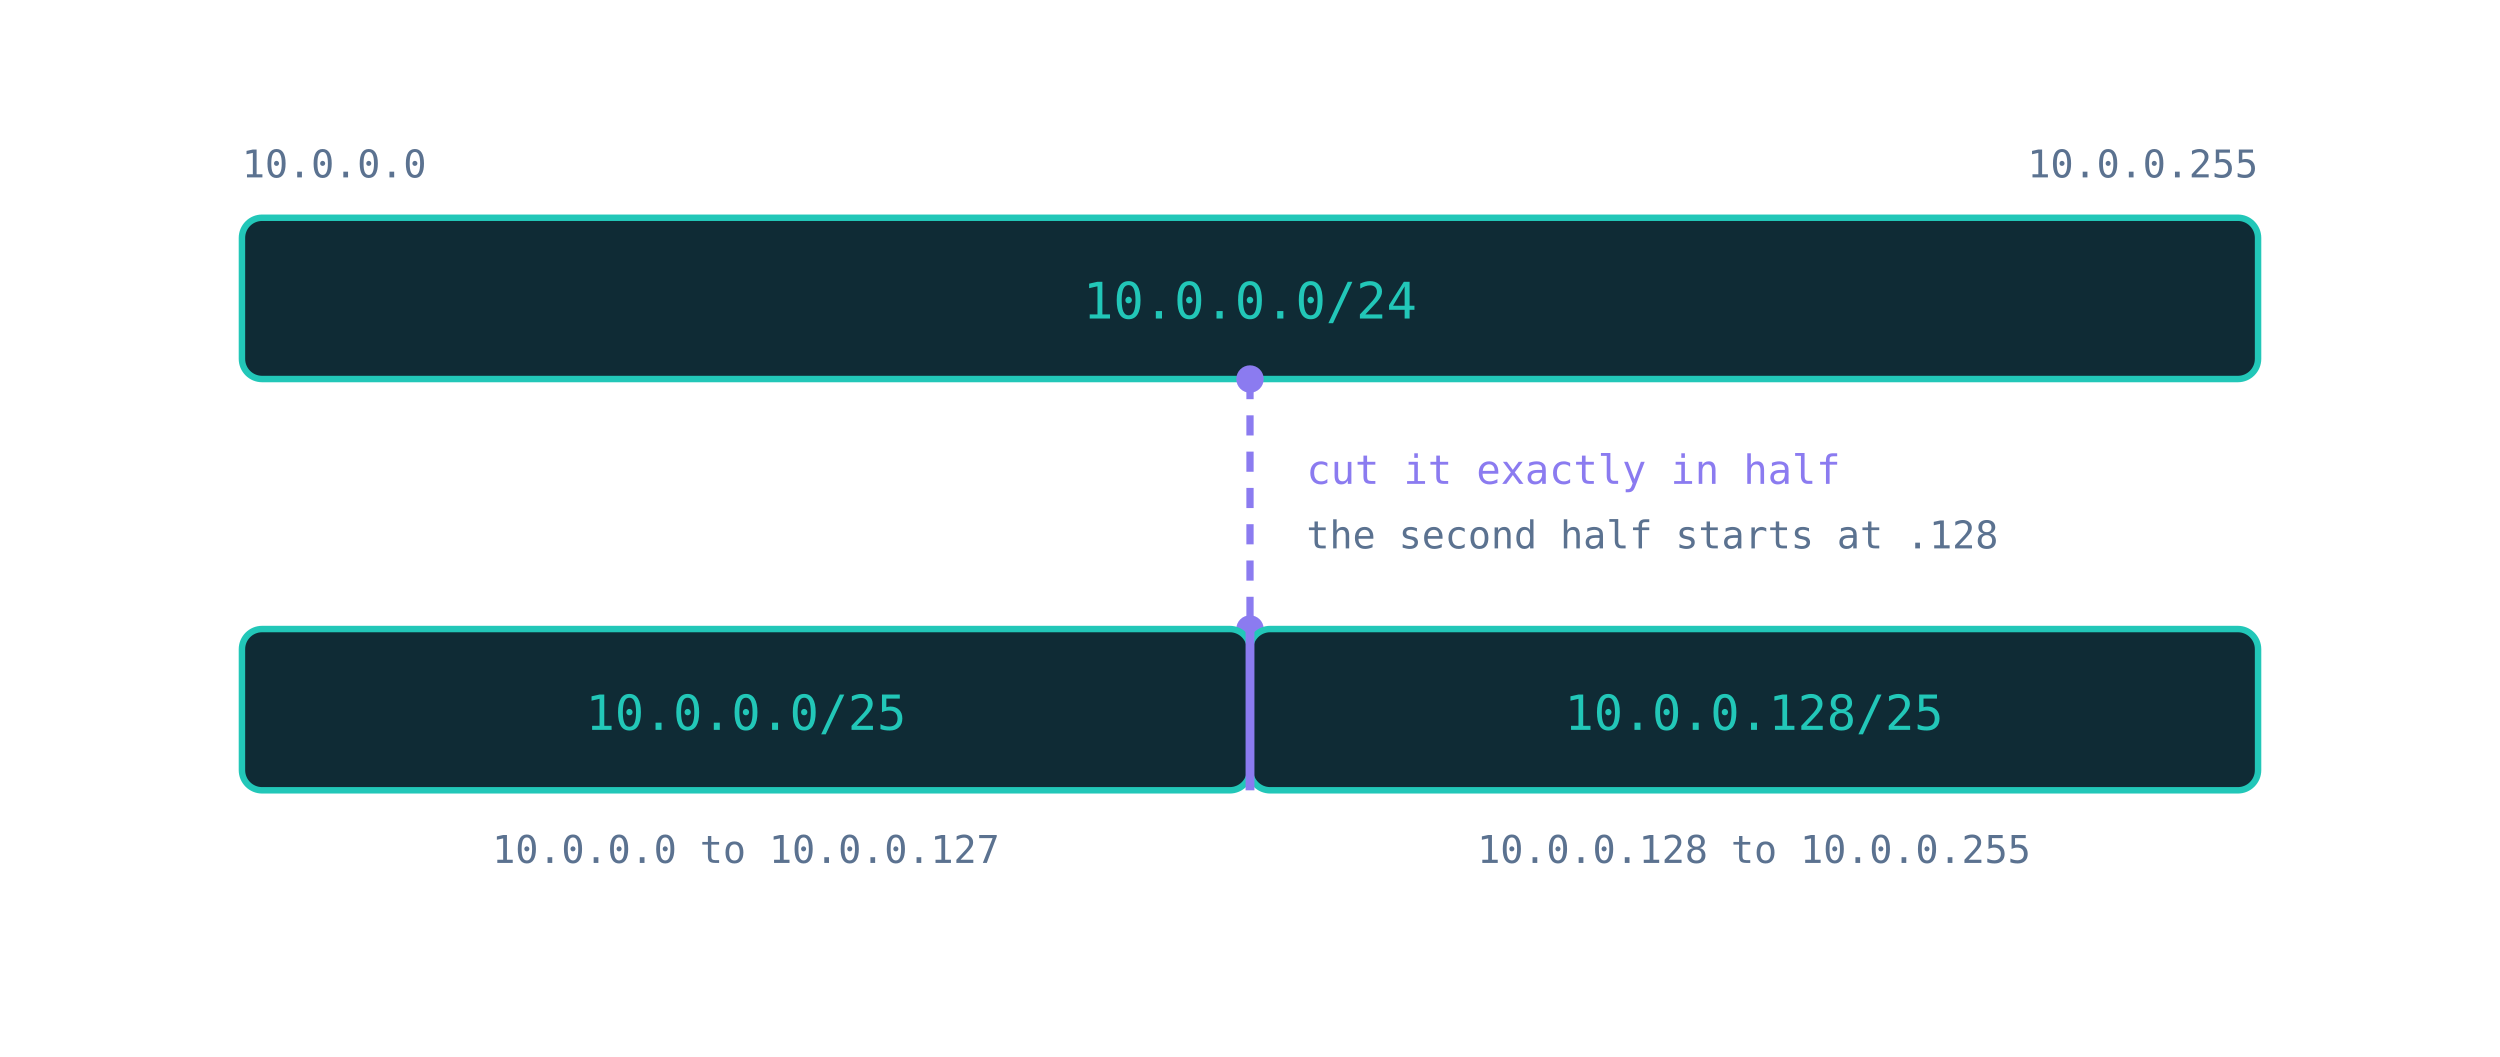
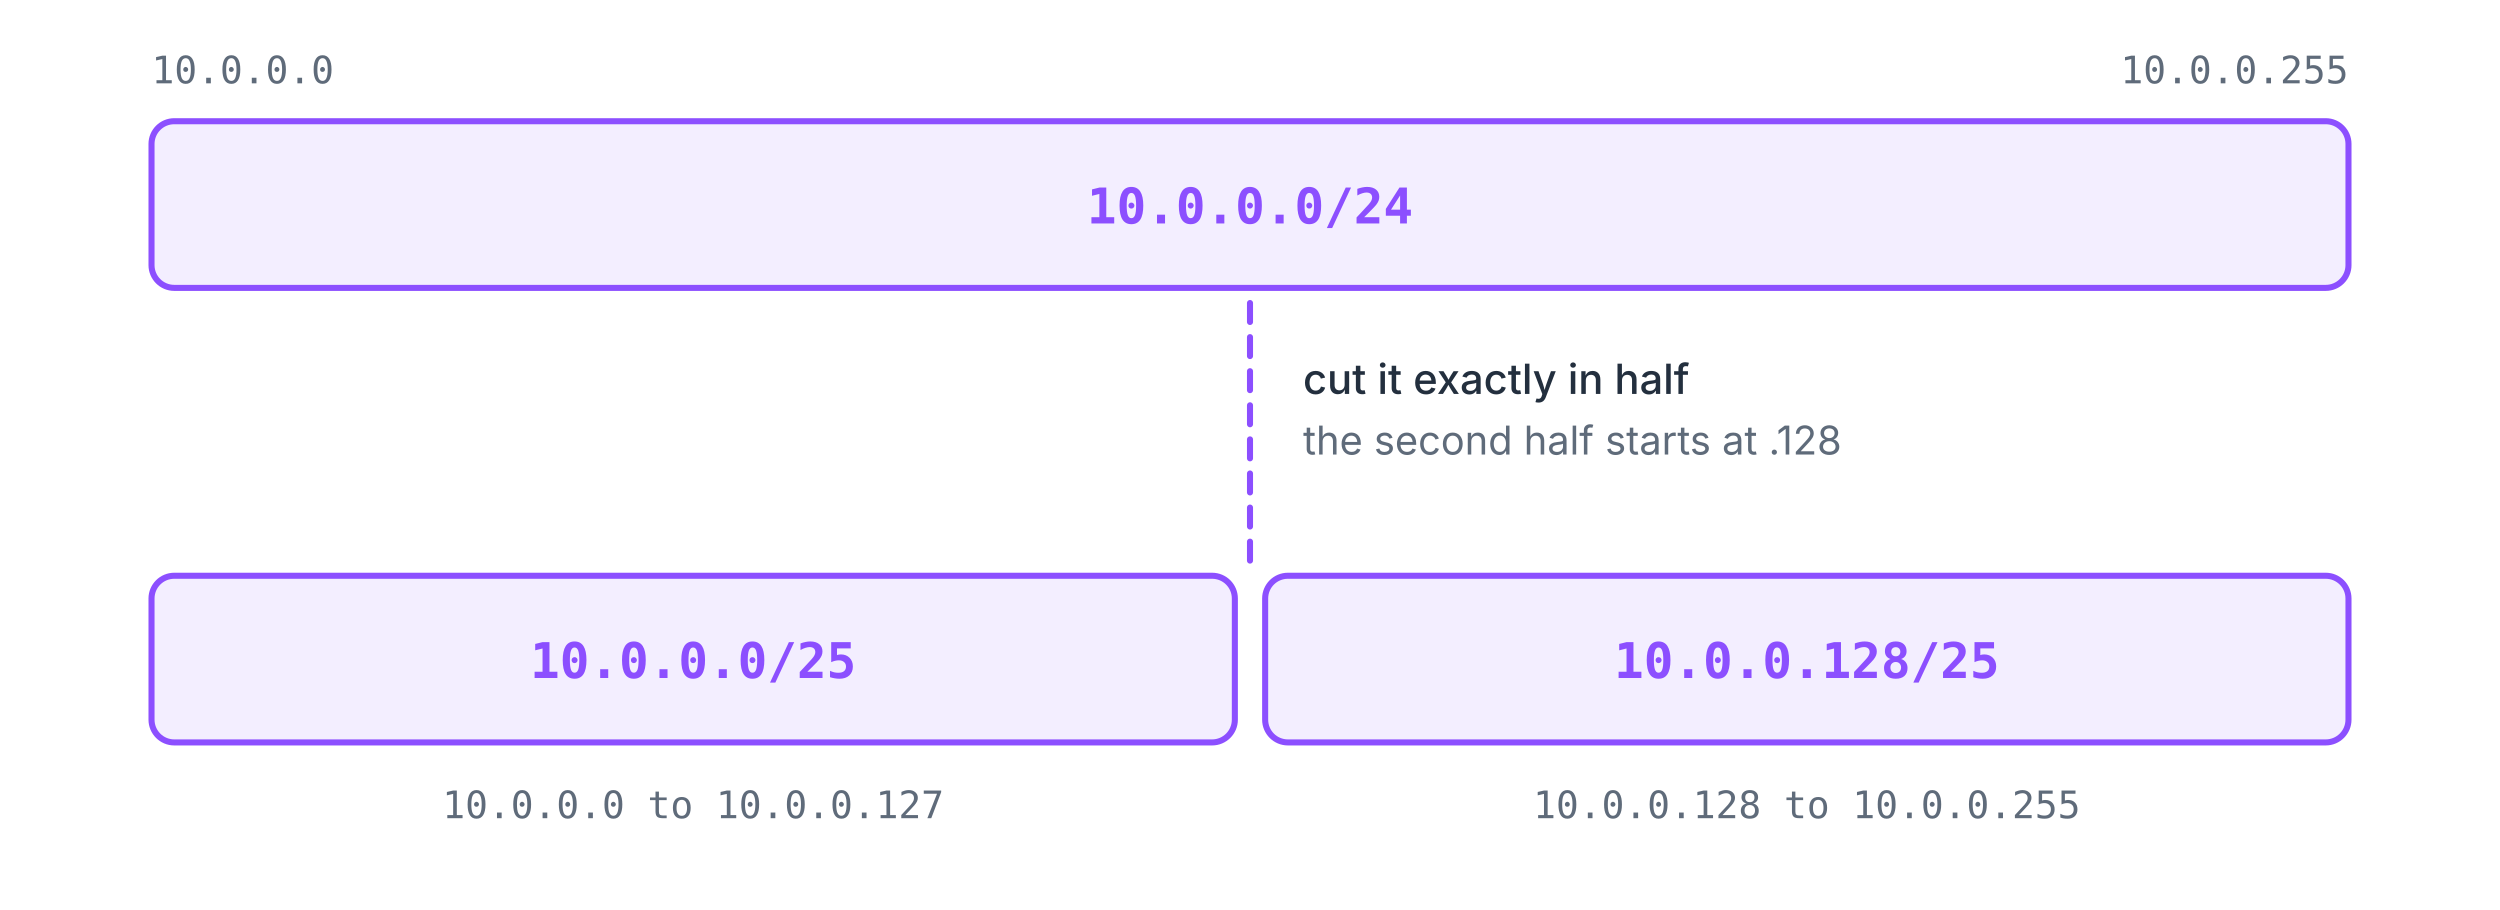
- <svg xmlns="http://www.w3.org/2000/svg" viewBox="0 0 620 262">
-   <style>text{font-family:'JetBrains Mono',ui-monospace,SFMono-Regular,'DejaVu Sans Mono',Menlo,Consolas,monospace}</style>
-   <text x="60" y="44" fill="#5B7290" font-size="9.5">10.0.0.0</text>
-   <text x="560" y="44" fill="#5B7290" font-size="9.5" text-anchor="end">10.0.0.255</text>
-   <rect x="60" y="54" width="500" height="40" rx="5" fill="#0F2B35" stroke="#22C7B8" stroke-width="1.6" />
-   <text x="310" y="79" fill="#22C7B8" font-size="12.5" text-anchor="middle">10.0.0.0/24</text>
-   <line x1="310" y1="94" x2="310" y2="156" stroke="#8B7BF0" stroke-width="1.8" stroke-dasharray="5 4" />
-   <circle cx="310" cy="94" r="3.4" fill="#8B7BF0" />
-   <circle cx="310" cy="156" r="3.4" fill="#8B7BF0" />
-   <text x="324" y="120" fill="#8B7BF0" font-size="10">cut it exactly in half</text>
-   <text x="324" y="136" fill="#5B7290" font-size="9.5">the second half starts at .128</text>
-   <rect x="60" y="156" width="250" height="40" rx="5" fill="#0F2B35" stroke="#22C7B8" stroke-width="1.6" />
-   <rect x="310" y="156" width="250" height="40" rx="5" fill="#0F2B35" stroke="#22C7B8" stroke-width="1.6" />
-   <line x1="310" y1="156" x2="310" y2="196" stroke="#8B7BF0" stroke-width="2.2" />
-   <text x="185" y="181" fill="#22C7B8" font-size="12" text-anchor="middle">10.0.0.0/25</text>
-   <text x="435" y="181" fill="#22C7B8" font-size="12" text-anchor="middle">10.0.0.128/25</text>
-   <text x="185" y="214" fill="#5B7290" font-size="9.5" text-anchor="middle">10.0.0.0 to 10.0.0.127</text>
-   <text x="435" y="214" fill="#5B7290" font-size="9.5" text-anchor="middle">10.0.0.128 to 10.0.0.255</text>
+ <svg xmlns="http://www.w3.org/2000/svg" class="dg" viewBox="0 0 660 240">
+   <style>.dg text{font-family:Inter,'Amazon Ember',Arial,Helvetica,sans-serif}.dg .mono{font-family:'JetBrains Mono',ui-monospace,Menlo,Consolas,monospace}.dg .f-ink{fill:var(--dg-ink,#232F3E)}.dg .s-ink{stroke:var(--dg-ink,#232F3E)}.dg .f-sub{fill:var(--dg-sub,#5F6B7A)}.dg .s-sub{stroke:var(--dg-sub,#5F6B7A)}.dg .f-faint{fill:var(--dg-faint,#A7B1BE)}.dg .s-faint{stroke:var(--dg-faint,#A7B1BE)}.dg .f-line{fill:var(--dg-line,#232F3E)}.dg .s-line{stroke:var(--dg-line,#232F3E)}.dg .f-surface{fill:var(--dg-surface,#F4F6F8)}.dg .s-surface{stroke:var(--dg-surface,#F4F6F8)}.dg .f-panel{fill:var(--dg-panel,#FFFFFF)}.dg .s-panel{stroke:var(--dg-panel,#FFFFFF)}.dg .f-net{fill:var(--dg-net,#8C4FFF)}.dg .s-net{stroke:var(--dg-net,#8C4FFF)}.dg .f-cmp{fill:var(--dg-cmp,#ED7100)}.dg .s-cmp{stroke:var(--dg-cmp,#ED7100)}.dg .f-pub{fill:var(--dg-pub,#7AA116)}.dg .s-pub{stroke:var(--dg-pub,#7AA116)}.dg .f-priv{fill:var(--dg-priv,#00A4A6)}.dg .s-priv{stroke:var(--dg-priv,#00A4A6)}.dg .f-sec{fill:var(--dg-sec,#DD344C)}.dg .s-sec{stroke:var(--dg-sec,#DD344C)}.dg .f-db{fill:var(--dg-db,#C925D1)}.dg .s-db{stroke:var(--dg-db,#C925D1)}.dg .f-you{fill:var(--dg-you,#3B62D4)}.dg .s-you{stroke:var(--dg-you,#3B62D4)}.dg .f-ok{fill:var(--dg-ok,#037F0C)}.dg .s-ok{stroke:var(--dg-ok,#037F0C)}.dg .f-bad{fill:var(--dg-bad,#D91515)}.dg .s-bad{stroke:var(--dg-bad,#D91515)}.dg .f-pubtint{fill:var(--dg-pubtint,#F2F6E8)}.dg .s-pubtint{stroke:var(--dg-pubtint,#F2F6E8)}.dg .f-privtint{fill:var(--dg-privtint,#E6F6F7)}.dg .s-privtint{stroke:var(--dg-privtint,#E6F6F7)}.dg .f-youtint{fill:var(--dg-youtint,#EEF2FC)}.dg .s-youtint{stroke:var(--dg-youtint,#EEF2FC)}.dg .f-nettint{fill:var(--dg-nettint,#F3EEFF)}.dg .s-nettint{stroke:var(--dg-nettint,#F3EEFF)}.dg .f-badtint{fill:var(--dg-badtint,#FDECEC)}.dg .s-badtint{stroke:var(--dg-badtint,#FDECEC)}</style>
+   <text x="40" y="22" class="f-sub mono" font-size="10" font-weight="400" text-anchor="start">10.0.0.0</text>
+   <text x="620" y="22" class="f-sub mono" font-size="10" font-weight="400" text-anchor="end">10.0.0.255</text>
+   <rect x="40" y="32" width="580" height="44" rx="6" class="s-net f-nettint" stroke-width="1.6" />
+   <text x="330" y="59" class="f-net mono" font-size="13" font-weight="600" text-anchor="middle">10.0.0.0/24</text>
+   <path d="M330 80 L330 150" class="s-net" fill="none" stroke-width="1.6" stroke-linejoin="round" stroke-linecap="round" stroke-dasharray="5 4" />
+   <text x="344" y="104" class="f-ink" font-size="11" font-weight="500" text-anchor="start">cut it exactly in half</text>
+   <text x="344" y="120" class="f-sub" font-size="10.5" font-weight="400" text-anchor="start">the second half starts at .128</text>
+   <rect x="40" y="152" width="286" height="44" rx="6" class="s-net f-nettint" stroke-width="1.6" />
+   <text x="183" y="179" class="f-net mono" font-size="13" font-weight="600" text-anchor="middle">10.0.0.0/25</text>
+   <text x="183" y="216" class="f-sub mono" font-size="10" font-weight="400" text-anchor="middle">10.0.0.0 to 10.0.0.127</text>
+   <rect x="334" y="152" width="286" height="44" rx="6" class="s-net f-nettint" stroke-width="1.6" />
+   <text x="477" y="179" class="f-net mono" font-size="13" font-weight="600" text-anchor="middle">10.0.0.128/25</text>
+   <text x="477" y="216" class="f-sub mono" font-size="10" font-weight="400" text-anchor="middle">10.0.0.128 to 10.0.0.255</text>
</svg>
